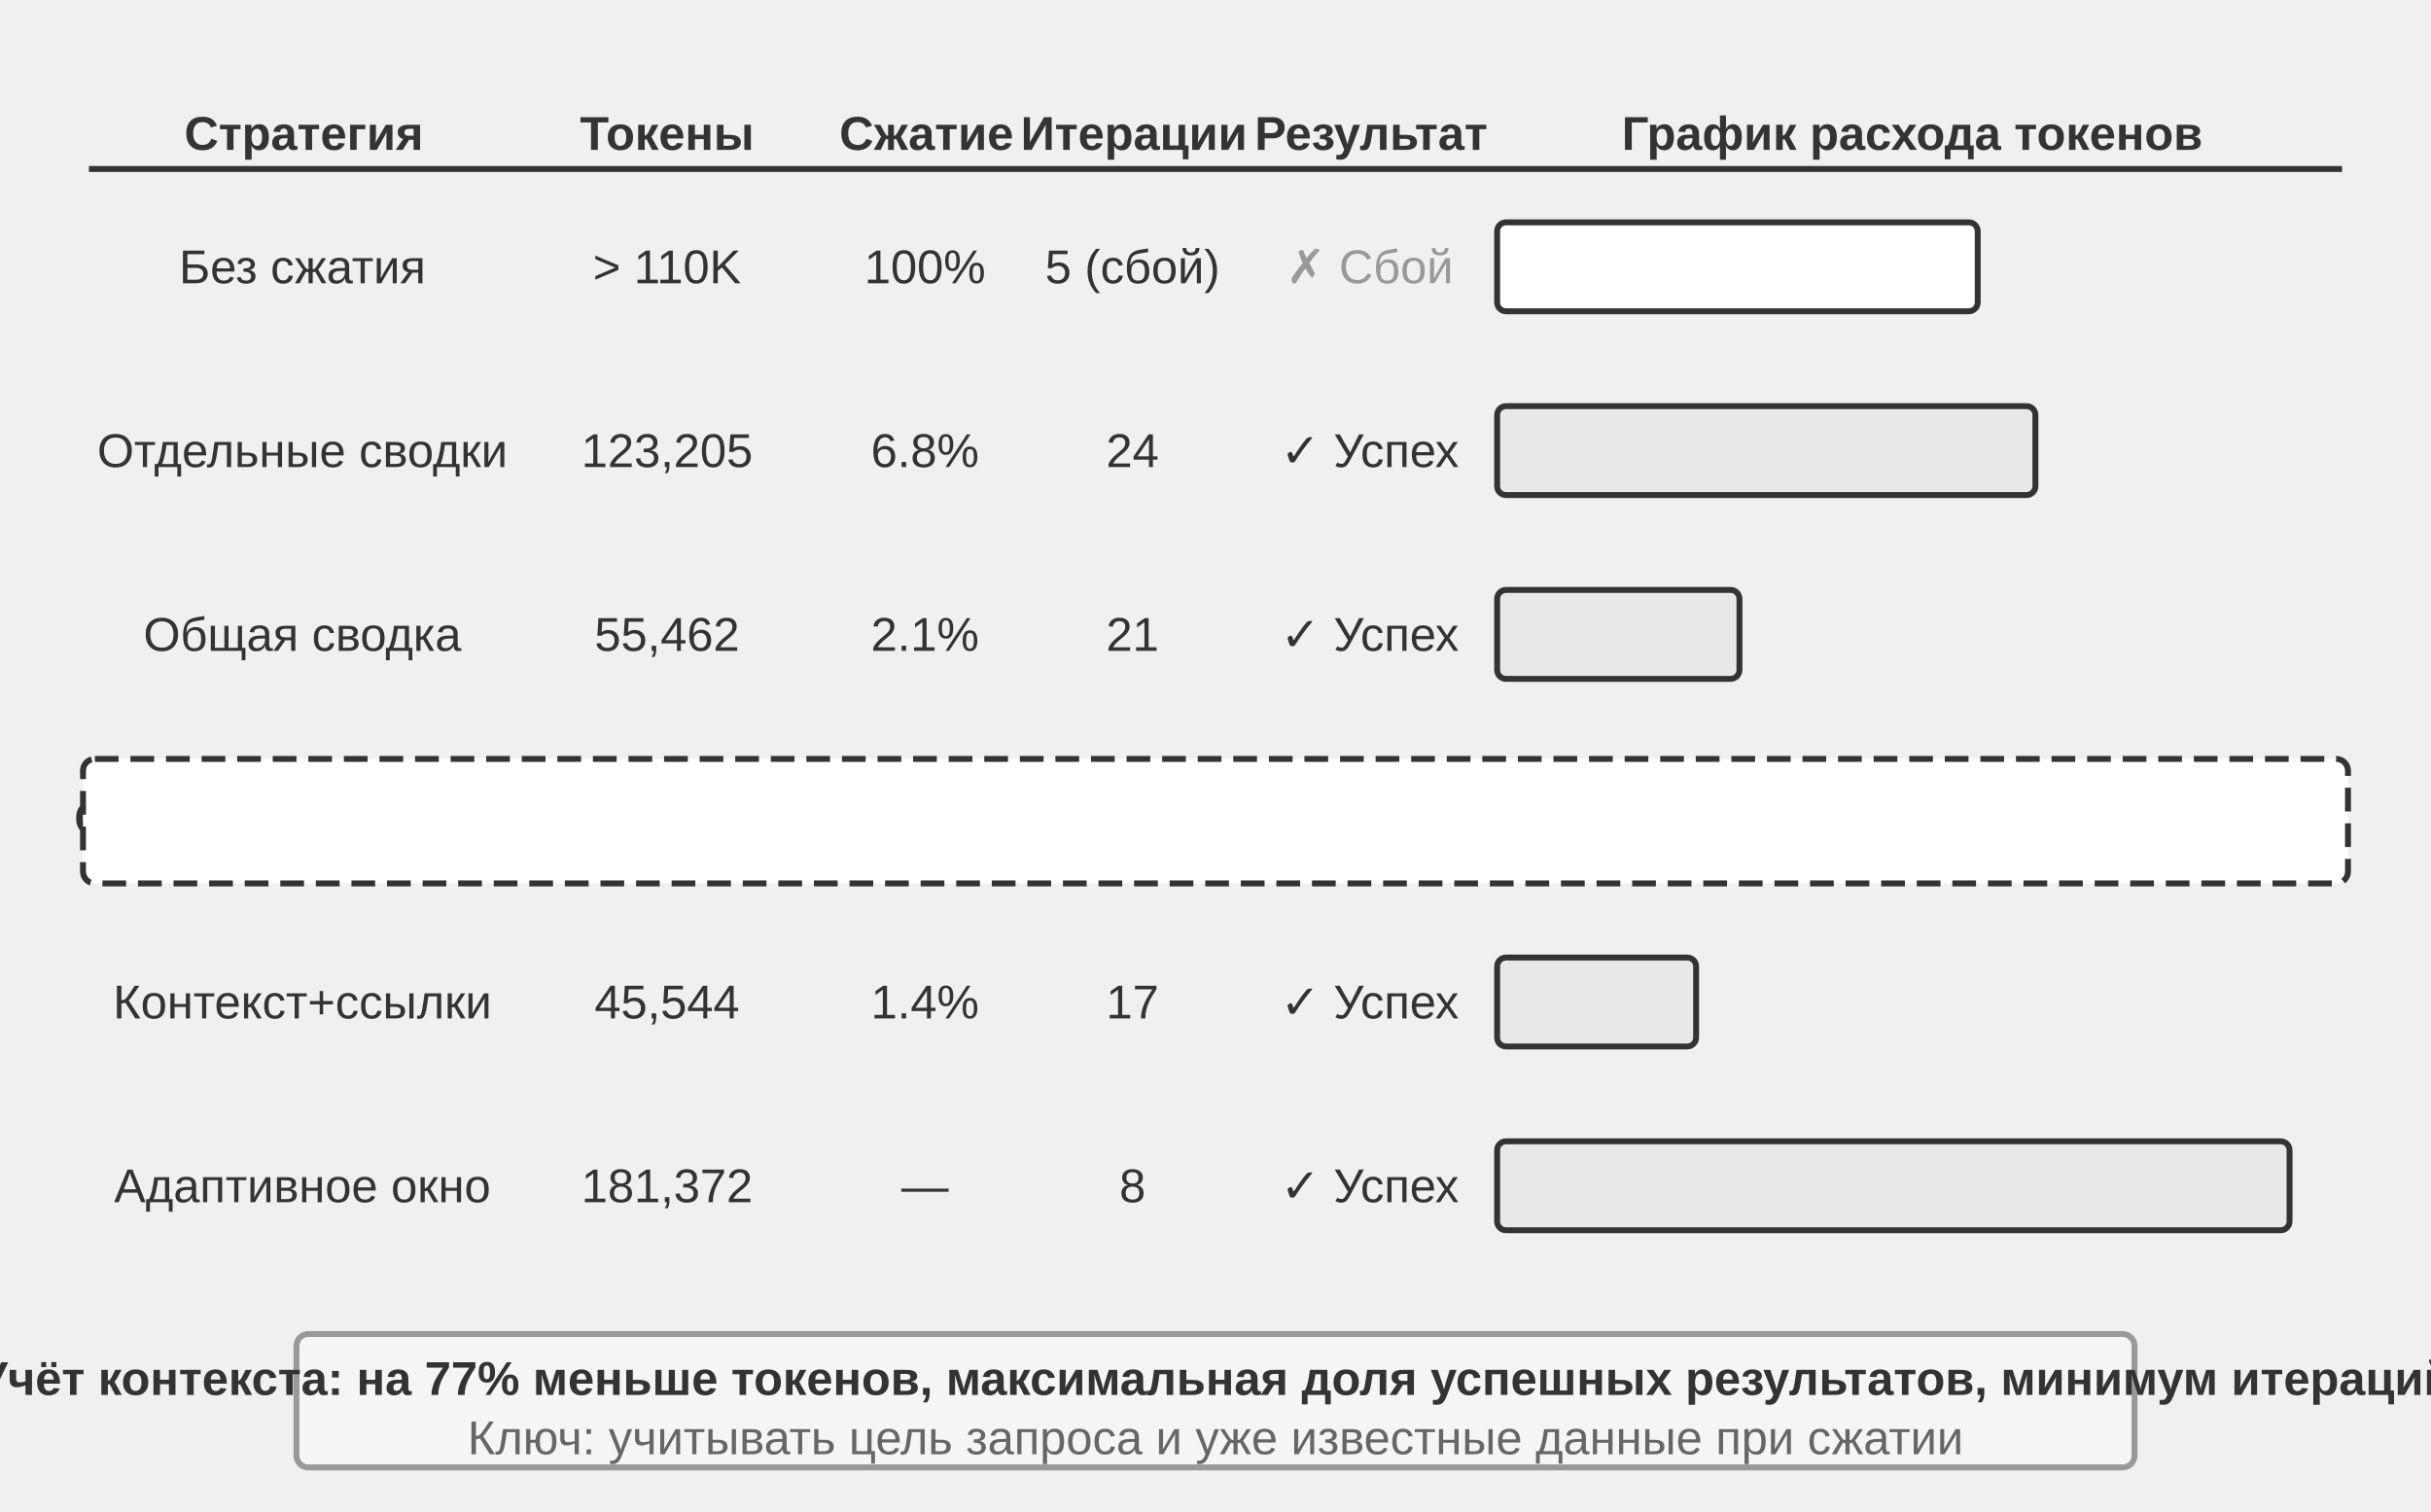
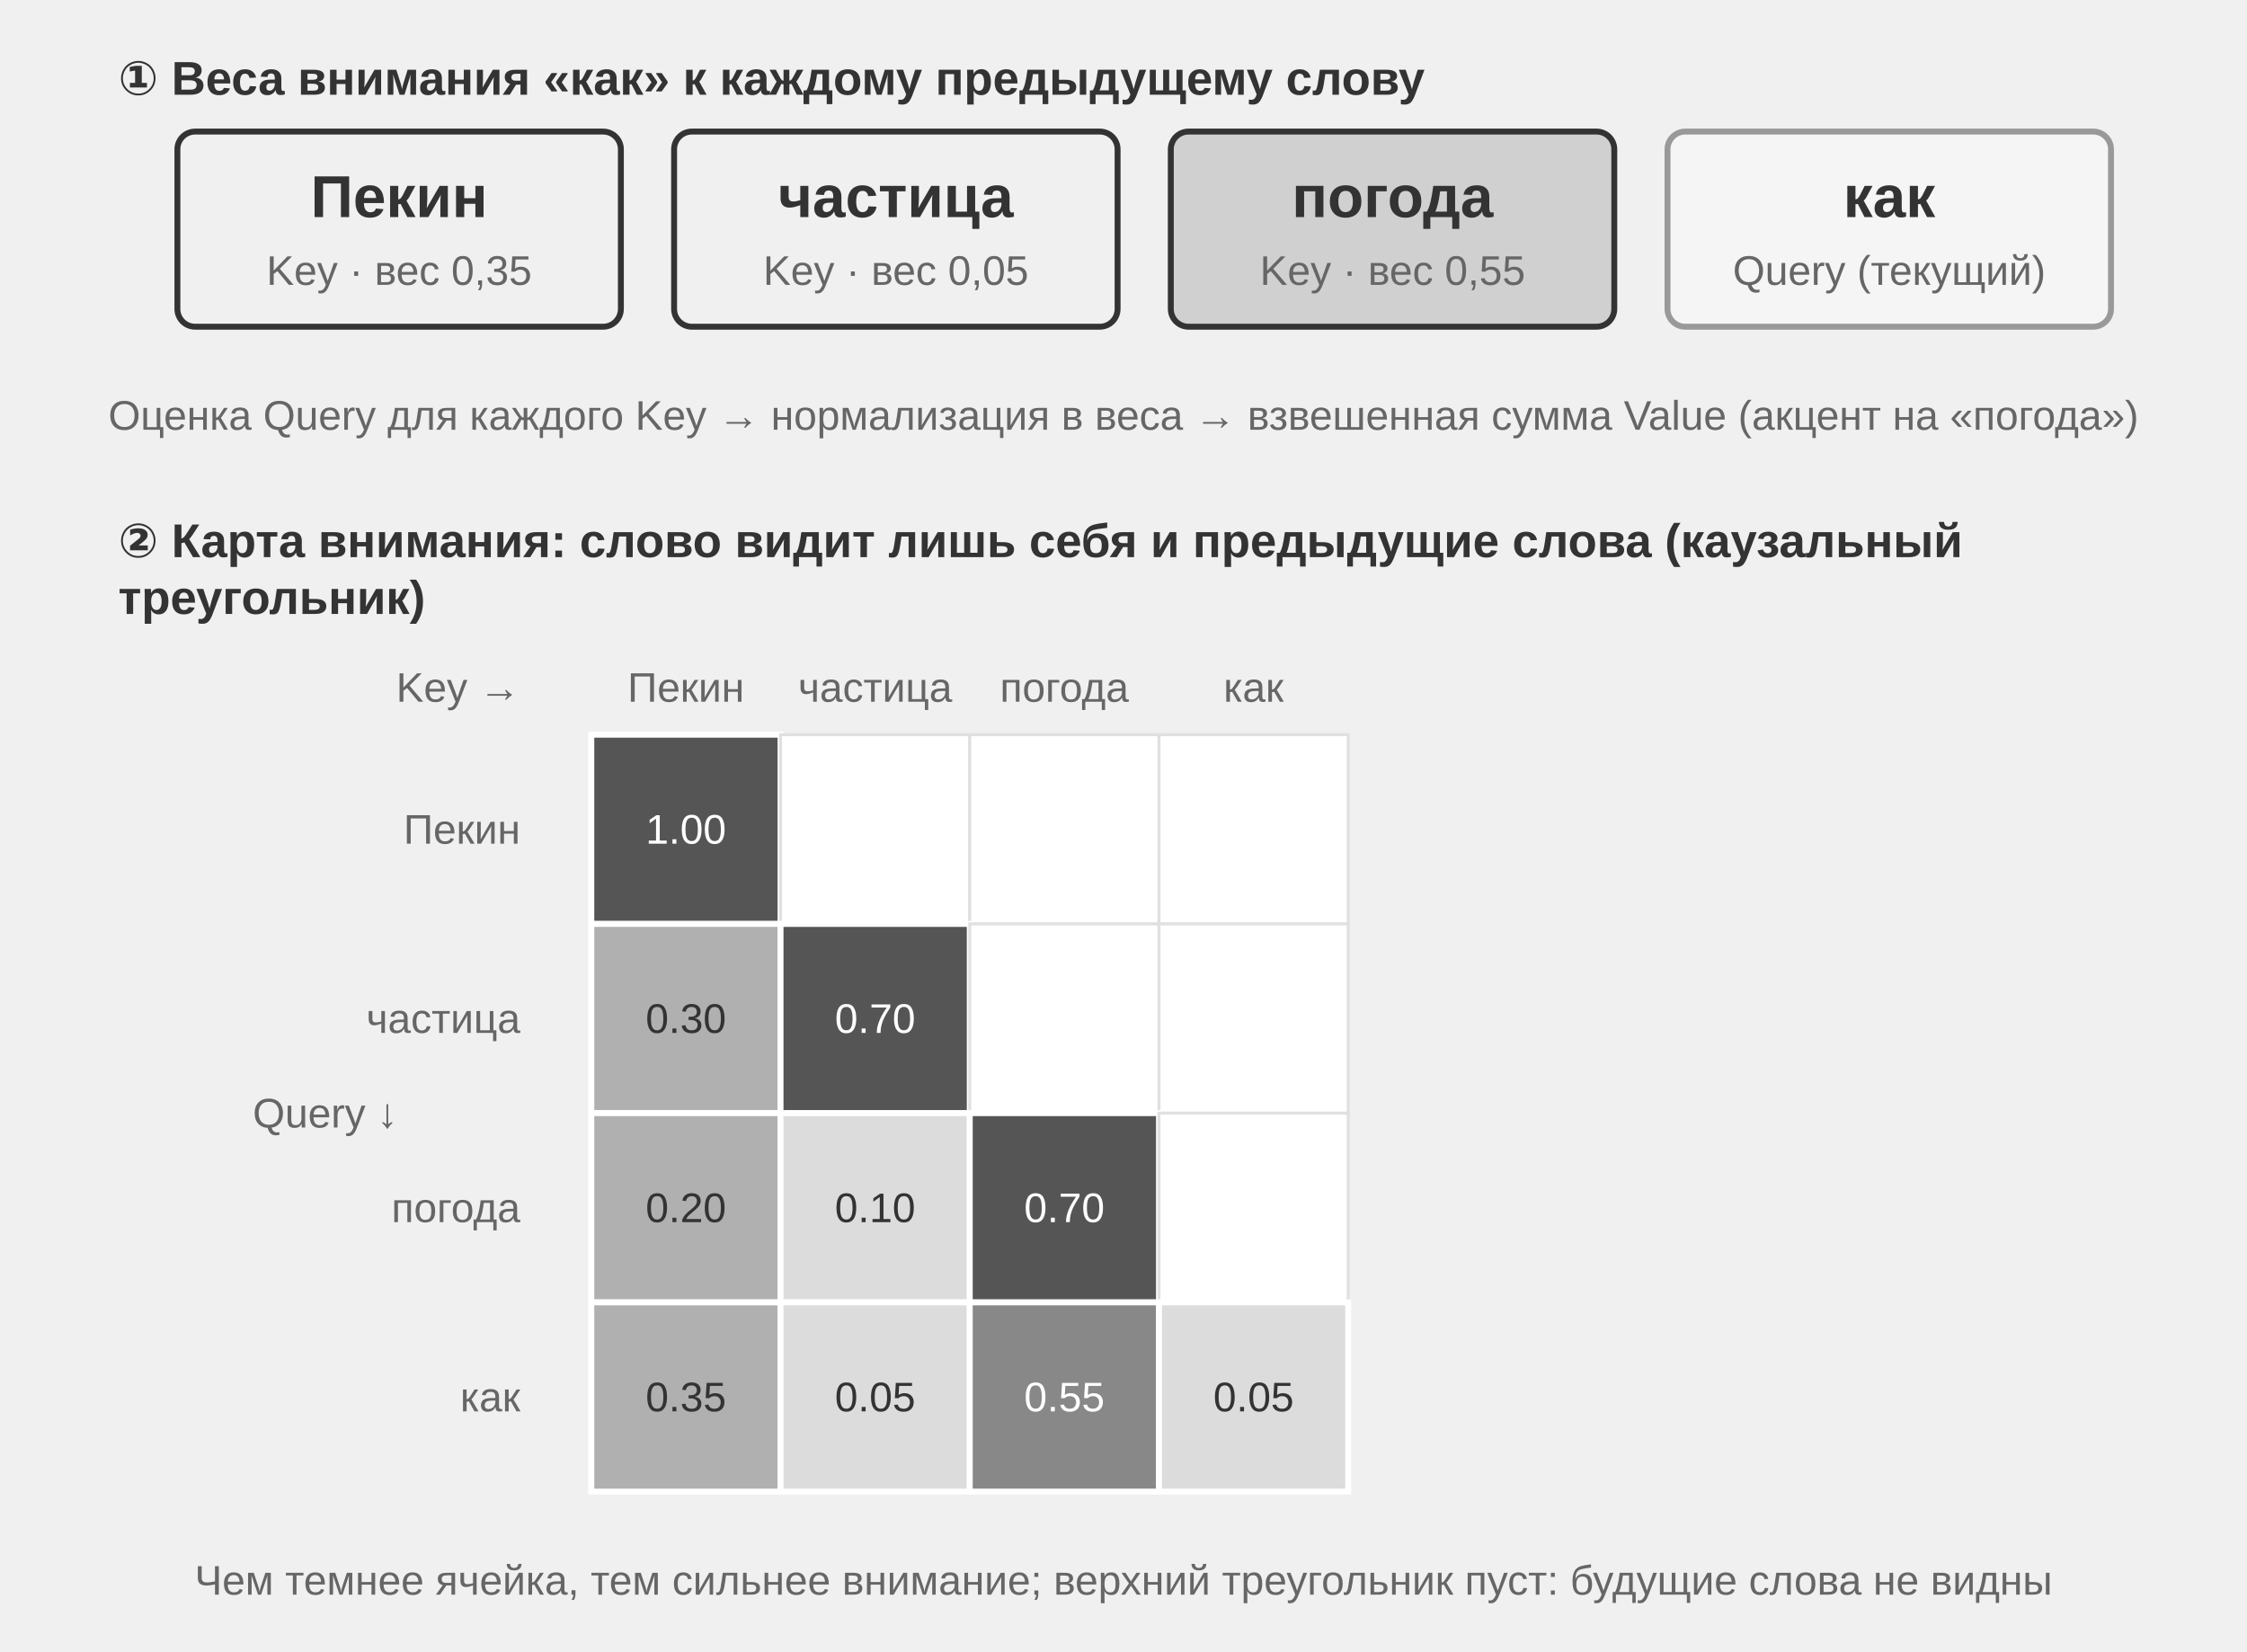
- <svg xmlns="http://www.w3.org/2000/svg" viewBox="0 20 820 510" width="820" height="510" style="background:#ffffff">
+ <svg xmlns="http://www.w3.org/2000/svg" viewBox="0 51.5 760 558.5" width="760" height="558.5" style="background:#ffffff">
  <defs>
    <marker id="ah" markerWidth="12" markerHeight="8" refX="12" refY="4" orient="auto">
      <polygon points="0 0, 12 4, 0 8" fill="#333333" />
    </marker>
    <marker id="ah-light" markerWidth="12" markerHeight="8" refX="12" refY="4" orient="auto">
      <polygon points="0 0, 12 4, 0 8" fill="#999999" />
    </marker>
  </defs>
-   <text x="102.5" y="65" font-family="Arial, 'Helvetica Neue', Helvetica, 'PingFang SC', 'Microsoft YaHei', sans-serif" font-size="16" fill="#333333" text-anchor="middle" dominant-baseline="central" font-weight="bold">Стратегия</text>
-   <text x="225.0" y="65" font-family="Arial, 'Helvetica Neue', Helvetica, 'PingFang SC', 'Microsoft YaHei', sans-serif" font-size="16" fill="#333333" text-anchor="middle" dominant-baseline="central" font-weight="bold">Токены</text>
-   <text x="312.5" y="65" font-family="Arial, 'Helvetica Neue', Helvetica, 'PingFang SC', 'Microsoft YaHei', sans-serif" font-size="16" fill="#333333" text-anchor="middle" dominant-baseline="central" font-weight="bold">Сжатие</text>
-   <text x="382.5" y="65" font-family="Arial, 'Helvetica Neue', Helvetica, 'PingFang SC', 'Microsoft YaHei', sans-serif" font-size="16" fill="#333333" text-anchor="middle" dominant-baseline="central" font-weight="bold">Итерации</text>
-   <text x="462.5" y="65" font-family="Arial, 'Helvetica Neue', Helvetica, 'PingFang SC', 'Microsoft YaHei', sans-serif" font-size="16" fill="#333333" text-anchor="middle" dominant-baseline="central" font-weight="bold">Результат</text>
-   <text x="645.0" y="65" font-family="Arial, 'Helvetica Neue', Helvetica, 'PingFang SC', 'Microsoft YaHei', sans-serif" font-size="16" fill="#333333" text-anchor="middle" dominant-baseline="central" font-weight="bold">График расхода токенов</text>
-   <line x1="30" y1="77" x2="790" y2="77" stroke="#333333" stroke-width="2" />
-   <text x="102" y="110" font-family="Arial, 'Helvetica Neue', Helvetica, 'PingFang SC', 'Microsoft YaHei', sans-serif" font-size="16" fill="#333333" text-anchor="middle" dominant-baseline="central" font-weight="normal">Без сжатия</text>
-   <text x="225" y="110" font-family="Arial, 'Helvetica Neue', Helvetica, 'PingFang SC', 'Microsoft YaHei', sans-serif" font-size="16" fill="#333333" text-anchor="middle" dominant-baseline="central" font-weight="normal">&gt; 110K</text>
-   <text x="312" y="110" font-family="Arial, 'Helvetica Neue', Helvetica, 'PingFang SC', 'Microsoft YaHei', sans-serif" font-size="16" fill="#333333" text-anchor="middle" dominant-baseline="central" font-weight="normal">100%</text>
-   <text x="382" y="110" font-family="Arial, 'Helvetica Neue', Helvetica, 'PingFang SC', 'Microsoft YaHei', sans-serif" font-size="16" fill="#333333" text-anchor="middle" dominant-baseline="central" font-weight="normal">5 (сбой)</text>
-   <text x="462" y="110" font-family="Arial, 'Helvetica Neue', Helvetica, 'PingFang SC', 'Microsoft YaHei', sans-serif" font-size="16" fill="#999999" text-anchor="middle" dominant-baseline="central" font-weight="normal">✗ Сбой</text>
-   <rect x="505" y="95" width="162.105" height="30" rx="3" fill="#ffffff" stroke="#333333" stroke-width="2" />
-   <text x="102" y="172" font-family="Arial, 'Helvetica Neue', Helvetica, 'PingFang SC', 'Microsoft YaHei', sans-serif" font-size="16" fill="#333333" text-anchor="middle" dominant-baseline="central" font-weight="normal">Отдельные сводки</text>
-   <text x="225" y="172" font-family="Arial, 'Helvetica Neue', Helvetica, 'PingFang SC', 'Microsoft YaHei', sans-serif" font-size="16" fill="#333333" text-anchor="middle" dominant-baseline="central" font-weight="normal">123,205</text>
-   <text x="312" y="172" font-family="Arial, 'Helvetica Neue', Helvetica, 'PingFang SC', 'Microsoft YaHei', sans-serif" font-size="16" fill="#333333" text-anchor="middle" dominant-baseline="central" font-weight="normal">6.8%</text>
-   <text x="382" y="172" font-family="Arial, 'Helvetica Neue', Helvetica, 'PingFang SC', 'Microsoft YaHei', sans-serif" font-size="16" fill="#333333" text-anchor="middle" dominant-baseline="central" font-weight="normal">24</text>
-   <text x="462" y="172" font-family="Arial, 'Helvetica Neue', Helvetica, 'PingFang SC', 'Microsoft YaHei', sans-serif" font-size="16" fill="#333333" text-anchor="middle" dominant-baseline="central" font-weight="normal">✓ Успех</text>
-   <rect x="505" y="157" width="181.565" height="30" rx="3" fill="#e8e8e8" stroke="#333333" stroke-width="2" />
-   <text x="102" y="234" font-family="Arial, 'Helvetica Neue', Helvetica, 'PingFang SC', 'Microsoft YaHei', sans-serif" font-size="16" fill="#333333" text-anchor="middle" dominant-baseline="central" font-weight="normal">Общая сводка</text>
-   <text x="225" y="234" font-family="Arial, 'Helvetica Neue', Helvetica, 'PingFang SC', 'Microsoft YaHei', sans-serif" font-size="16" fill="#333333" text-anchor="middle" dominant-baseline="central" font-weight="normal">55,462</text>
-   <text x="312" y="234" font-family="Arial, 'Helvetica Neue', Helvetica, 'PingFang SC', 'Microsoft YaHei', sans-serif" font-size="16" fill="#333333" text-anchor="middle" dominant-baseline="central" font-weight="normal">2.1%</text>
-   <text x="382" y="234" font-family="Arial, 'Helvetica Neue', Helvetica, 'PingFang SC', 'Microsoft YaHei', sans-serif" font-size="16" fill="#333333" text-anchor="middle" dominant-baseline="central" font-weight="normal">21</text>
-   <text x="462" y="234" font-family="Arial, 'Helvetica Neue', Helvetica, 'PingFang SC', 'Microsoft YaHei', sans-serif" font-size="16" fill="#333333" text-anchor="middle" dominant-baseline="central" font-weight="normal">✓ Успех</text>
-   <rect x="505" y="219" width="81.733" height="30" rx="3" fill="#e8e8e8" stroke="#333333" stroke-width="2" />
-   <text x="102" y="296" font-family="Arial, 'Helvetica Neue', Helvetica, 'PingFang SC', 'Microsoft YaHei', sans-serif" font-size="16" fill="#333333" text-anchor="middle" dominant-baseline="central" font-weight="bold">С учётом контекста</text>
-   <text x="225" y="296" font-family="Arial, 'Helvetica Neue', Helvetica, 'PingFang SC', 'Microsoft YaHei', sans-serif" font-size="16" fill="#333333" text-anchor="middle" dominant-baseline="central" font-weight="normal">25,198</text>
-   <text x="312" y="296" font-family="Arial, 'Helvetica Neue', Helvetica, 'PingFang SC', 'Microsoft YaHei', sans-serif" font-size="16" fill="#333333" text-anchor="middle" dominant-baseline="central" font-weight="normal">0.9%</text>
-   <text x="382" y="296" font-family="Arial, 'Helvetica Neue', Helvetica, 'PingFang SC', 'Microsoft YaHei', sans-serif" font-size="16" fill="#333333" text-anchor="middle" dominant-baseline="central" font-weight="normal">15</text>
-   <text x="462" y="296" font-family="Arial, 'Helvetica Neue', Helvetica, 'PingFang SC', 'Microsoft YaHei', sans-serif" font-size="16" fill="#333333" text-anchor="middle" dominant-baseline="central" font-weight="normal">✓ Успех</text>
-   <rect x="505" y="281" width="37.134" height="30" rx="3" fill="#d0d0d0" stroke="#333333" stroke-width="2" />
-   <text x="102" y="358" font-family="Arial, 'Helvetica Neue', Helvetica, 'PingFang SC', 'Microsoft YaHei', sans-serif" font-size="16" fill="#333333" text-anchor="middle" dominant-baseline="central" font-weight="normal">Контекст+ссылки</text>
-   <text x="225" y="358" font-family="Arial, 'Helvetica Neue', Helvetica, 'PingFang SC', 'Microsoft YaHei', sans-serif" font-size="16" fill="#333333" text-anchor="middle" dominant-baseline="central" font-weight="normal">45,544</text>
-   <text x="312" y="358" font-family="Arial, 'Helvetica Neue', Helvetica, 'PingFang SC', 'Microsoft YaHei', sans-serif" font-size="16" fill="#333333" text-anchor="middle" dominant-baseline="central" font-weight="normal">1.4%</text>
-   <text x="382" y="358" font-family="Arial, 'Helvetica Neue', Helvetica, 'PingFang SC', 'Microsoft YaHei', sans-serif" font-size="16" fill="#333333" text-anchor="middle" dominant-baseline="central" font-weight="normal">17</text>
-   <text x="462" y="358" font-family="Arial, 'Helvetica Neue', Helvetica, 'PingFang SC', 'Microsoft YaHei', sans-serif" font-size="16" fill="#333333" text-anchor="middle" dominant-baseline="central" font-weight="normal">✓ Успех</text>
-   <rect x="505" y="343" width="67.117" height="30" rx="3" fill="#e8e8e8" stroke="#333333" stroke-width="2" />
-   <text x="102" y="420" font-family="Arial, 'Helvetica Neue', Helvetica, 'PingFang SC', 'Microsoft YaHei', sans-serif" font-size="16" fill="#333333" text-anchor="middle" dominant-baseline="central" font-weight="normal">Адаптивное окно</text>
-   <text x="225" y="420" font-family="Arial, 'Helvetica Neue', Helvetica, 'PingFang SC', 'Microsoft YaHei', sans-serif" font-size="16" fill="#333333" text-anchor="middle" dominant-baseline="central" font-weight="normal">181,372</text>
-   <text x="312" y="420" font-family="Arial, 'Helvetica Neue', Helvetica, 'PingFang SC', 'Microsoft YaHei', sans-serif" font-size="16" fill="#333333" text-anchor="middle" dominant-baseline="central" font-weight="normal">—</text>
-   <text x="382" y="420" font-family="Arial, 'Helvetica Neue', Helvetica, 'PingFang SC', 'Microsoft YaHei', sans-serif" font-size="16" fill="#333333" text-anchor="middle" dominant-baseline="central" font-weight="normal">8</text>
-   <text x="462" y="420" font-family="Arial, 'Helvetica Neue', Helvetica, 'PingFang SC', 'Microsoft YaHei', sans-serif" font-size="16" fill="#333333" text-anchor="middle" dominant-baseline="central" font-weight="normal">✓ Успех</text>
-   <rect x="505" y="405" width="267.285" height="30" rx="3" fill="#e8e8e8" stroke="#333333" stroke-width="2" />
-   <rect x="28" y="276" width="764" height="42" rx="4" fill="#ffffff" stroke="#333333" stroke-width="2" stroke-dasharray="8,4" />
-   <rect x="100" y="470" width="620" height="45" rx="4" fill="#f5f5f5" stroke="#999999" stroke-width="2" />
-   <text x="410" y="485" font-family="Arial, 'Helvetica Neue', Helvetica, 'PingFang SC', 'Microsoft YaHei', sans-serif" font-size="16" fill="#333333" text-anchor="middle" dominant-baseline="central" font-weight="bold" textLength="608.0" lengthAdjust="spacingAndGlyphs">Учёт контекста: на 77% меньше токенов, максимальная доля успешных результатов, минимум итераций</text>
-   <text x="410" y="505" font-family="Arial, 'Helvetica Neue', Helvetica, 'PingFang SC', 'Microsoft YaHei', sans-serif" font-size="16" fill="#666666" text-anchor="middle" dominant-baseline="central" font-weight="normal">Ключ: учитывать цель запроса и уже известные данные при сжатии</text>
+   <g transform="scale(1 1)">
+     <text x="40" y="78" font-family="Arial, 'Helvetica Neue', Helvetica, 'PingFang SC', 'Microsoft YaHei', sans-serif" font-size="16" fill="#333333" text-anchor="start" dominant-baseline="central" font-weight="bold" transform="translate(40 78) scale(1 1) translate(-40 -78)" style="font-family: Arial, sans-serif;">
+       <tspan x="40" y="78">① Веса внимания «как» к каждому предыдущему слову</tspan>
+     </text>
+     <rect x="60" y="96" width="150" height="66" rx="6" fill="#f0f0f0" stroke="#333333" stroke-width="2" />
+     <text x="135.0" y="118" font-family="Arial, 'Helvetica Neue', Helvetica, 'PingFang SC', 'Microsoft YaHei', sans-serif" font-size="20" fill="#333333" text-anchor="middle" dominant-baseline="central" font-weight="bold" transform="translate(135 118) scale(1 1) translate(-135 -118)" style="font-family: Arial, sans-serif;">
+       <tspan x="135" y="118">Пекин</tspan>
+     </text>
+     <text x="135.0" y="143" font-family="Arial, 'Helvetica Neue', Helvetica, 'PingFang SC', 'Microsoft YaHei', sans-serif" font-size="14" fill="#666666" text-anchor="middle" dominant-baseline="central" font-weight="normal" transform="translate(135 143) scale(1 1) translate(-135 -143)" style="font-family: Arial, sans-serif;">
+       <tspan x="135" y="143">Key · вес 0,35</tspan>
+     </text>
+     <rect x="228" y="96" width="150" height="66" rx="6" fill="#f0f0f0" stroke="#333333" stroke-width="2" />
+     <text x="303.0" y="118" font-family="Arial, 'Helvetica Neue', Helvetica, 'PingFang SC', 'Microsoft YaHei', sans-serif" font-size="20" fill="#333333" text-anchor="middle" dominant-baseline="central" font-weight="bold" transform="translate(303 118) scale(1 1) translate(-303 -118)" style="font-family: Arial, sans-serif;">
+       <tspan x="303" y="118">частица</tspan>
+     </text>
+     <text x="303.0" y="143" font-family="Arial, 'Helvetica Neue', Helvetica, 'PingFang SC', 'Microsoft YaHei', sans-serif" font-size="14" fill="#666666" text-anchor="middle" dominant-baseline="central" font-weight="normal" transform="translate(303 143) scale(1 1) translate(-303 -143)" style="font-family: Arial, sans-serif;">
+       <tspan x="303" y="143">Key · вес 0,05</tspan>
+     </text>
+     <rect x="396" y="96" width="150" height="66" rx="6" fill="#d0d0d0" stroke="#333333" stroke-width="2" />
+     <text x="471.0" y="118" font-family="Arial, 'Helvetica Neue', Helvetica, 'PingFang SC', 'Microsoft YaHei', sans-serif" font-size="20" fill="#333333" text-anchor="middle" dominant-baseline="central" font-weight="bold" transform="translate(471 118) scale(1 1) translate(-471 -118)" style="font-family: Arial, sans-serif;">
+       <tspan x="471" y="118">погода</tspan>
+     </text>
+     <text x="471.0" y="143" font-family="Arial, 'Helvetica Neue', Helvetica, 'PingFang SC', 'Microsoft YaHei', sans-serif" font-size="14" fill="#666666" text-anchor="middle" dominant-baseline="central" font-weight="normal" transform="translate(471 143) scale(1 1) translate(-471 -143)" style="font-family: Arial, sans-serif;">
+       <tspan x="471" y="143">Key · вес 0,55</tspan>
+     </text>
+     <rect x="564" y="96" width="150" height="66" rx="6" fill="#f5f5f5" stroke="#999999" stroke-width="2" />
+     <text x="639.0" y="118" font-family="Arial, 'Helvetica Neue', Helvetica, 'PingFang SC', 'Microsoft YaHei', sans-serif" font-size="20" fill="#333333" text-anchor="middle" dominant-baseline="central" font-weight="bold" transform="translate(639 118) scale(1 1) translate(-639 -118)" style="font-family: Arial, sans-serif;">
+       <tspan x="639" y="118">как</tspan>
+     </text>
+     <text x="639.0" y="143" font-family="Arial, 'Helvetica Neue', Helvetica, 'PingFang SC', 'Microsoft YaHei', sans-serif" font-size="14" fill="#666666" text-anchor="middle" dominant-baseline="central" font-weight="normal" transform="translate(639 143) scale(1 1) translate(-639 -143)" style="font-family: Arial, sans-serif;">
+       <tspan x="639" y="143">Query (текущий)</tspan>
+     </text>
+     <text x="380" y="192" font-family="Arial, 'Helvetica Neue', Helvetica, 'PingFang SC', 'Microsoft YaHei', sans-serif" font-size="14" fill="#666666" text-anchor="middle" dominant-baseline="central" font-weight="normal" transform="translate(380 192) scale(1 1) translate(-380 -192)" style="font-family: Arial, sans-serif;">
+       <tspan x="380" y="192">Оценка Query для каждого Key → нормализация в веса → взвешенная сумма Value (акцент на «погода»)</tspan>
+     </text>
+     <text x="40" y="244" font-family="Arial, 'Helvetica Neue', Helvetica, 'PingFang SC', 'Microsoft YaHei', sans-serif" font-size="16" fill="#333333" text-anchor="start" dominant-baseline="central" font-weight="bold" transform="translate(40 244) scale(1 1) translate(-40 -244)" style="font-family: Arial, sans-serif;">
+       <tspan x="40" y="234.4">② Карта внимания: слово видит лишь себя и предыдущие слова (каузальный </tspan>
+       <tspan x="40" y="253.6">треугольник)</tspan>
+     </text>
+     <text x="176" y="284" font-family="Arial, 'Helvetica Neue', Helvetica, 'PingFang SC', 'Microsoft YaHei', sans-serif" font-size="14" fill="#666666" text-anchor="end" dominant-baseline="central" font-weight="normal" transform="translate(176 284) scale(1 1) translate(-176 -284)" style="font-family: Arial, sans-serif;">
+       <tspan x="176" y="284">Key →</tspan>
+     </text>
+     <text x="232.0" y="284" font-family="Arial, 'Helvetica Neue', Helvetica, 'PingFang SC', 'Microsoft YaHei', sans-serif" font-size="14" fill="#666666" text-anchor="middle" dominant-baseline="central" font-weight="normal" transform="translate(232 284) scale(1 1) translate(-232 -284)" style="font-family: Arial, sans-serif;">
+       <tspan x="232" y="284">Пекин</tspan>
+     </text>
+     <text x="296.0" y="284" font-family="Arial, 'Helvetica Neue', Helvetica, 'PingFang SC', 'Microsoft YaHei', sans-serif" font-size="14" fill="#666666" text-anchor="middle" dominant-baseline="central" font-weight="normal" transform="translate(296 284) scale(1 1) translate(-296 -284)" style="font-family: Arial, sans-serif;">
+       <tspan x="296" y="284">частица</tspan>
+     </text>
+     <text x="360.0" y="284" font-family="Arial, 'Helvetica Neue', Helvetica, 'PingFang SC', 'Microsoft YaHei', sans-serif" font-size="14" fill="#666666" text-anchor="middle" dominant-baseline="central" font-weight="normal" transform="translate(360 284) scale(1 1) translate(-360 -284)" style="font-family: Arial, sans-serif;">
+       <tspan x="360" y="284">погода</tspan>
+     </text>
+     <text x="424.0" y="284" font-family="Arial, 'Helvetica Neue', Helvetica, 'PingFang SC', 'Microsoft YaHei', sans-serif" font-size="14" fill="#666666" text-anchor="middle" dominant-baseline="central" font-weight="normal" transform="translate(424 284) scale(1 1) translate(-424 -284)" style="font-family: Arial, sans-serif;">
+       <tspan x="424" y="284">как</tspan>
+     </text>
+     <text x="110" y="428" font-family="Arial, 'Helvetica Neue', Helvetica, 'PingFang SC', 'Microsoft YaHei', sans-serif" font-size="14" fill="#666666" text-anchor="middle" dominant-baseline="central" font-weight="normal" transform="translate(110 428) scale(1 1) translate(-110 -428)" style="font-family: Arial, sans-serif;">
+       <tspan x="110" y="428">Query ↓</tspan>
+     </text>
+     <text x="176" y="332.0" font-family="Arial, 'Helvetica Neue', Helvetica, 'PingFang SC', 'Microsoft YaHei', sans-serif" font-size="14" fill="#666666" text-anchor="end" dominant-baseline="central" font-weight="normal" transform="translate(176 332) scale(1 1) translate(-176 -332)" style="font-family: Arial, sans-serif;">
+       <tspan x="176" y="332">Пекин</tspan>
+     </text>
+     <rect x="200" y="300" width="64" height="64" fill="#555555" stroke="#ffffff" stroke-width="2" />
+     <text x="232.0" y="332.0" font-family="Arial, 'Helvetica Neue', Helvetica, 'PingFang SC', 'Microsoft YaHei', sans-serif" font-size="14" fill="#ffffff" text-anchor="middle" dominant-baseline="central" transform="translate(232 332) scale(1 1) translate(-232 -332)" style="font-family: Arial, sans-serif;">
+       <tspan x="232" y="332">1.00</tspan>
+     </text>
+     <rect x="264" y="300" width="64" height="64" fill="#ffffff" stroke="#e0e0e0" stroke-width="1" />
+     <rect x="328" y="300" width="64" height="64" fill="#ffffff" stroke="#e0e0e0" stroke-width="1" />
+     <rect x="392" y="300" width="64" height="64" fill="#ffffff" stroke="#e0e0e0" stroke-width="1" />
+     <text x="176" y="396.0" font-family="Arial, 'Helvetica Neue', Helvetica, 'PingFang SC', 'Microsoft YaHei', sans-serif" font-size="14" fill="#666666" text-anchor="end" dominant-baseline="central" font-weight="normal" transform="translate(176 396) scale(1 1) translate(-176 -396)" style="font-family: Arial, sans-serif;">
+       <tspan x="176" y="396">частица</tspan>
+     </text>
+     <rect x="200" y="364" width="64" height="64" fill="#b0b0b0" stroke="#ffffff" stroke-width="2" />
+     <text x="232.0" y="396.0" font-family="Arial, 'Helvetica Neue', Helvetica, 'PingFang SC', 'Microsoft YaHei', sans-serif" font-size="14" fill="#333333" text-anchor="middle" dominant-baseline="central" transform="translate(232 396) scale(1 1) translate(-232 -396)" style="font-family: Arial, sans-serif;">
+       <tspan x="232" y="396">0.30</tspan>
+     </text>
+     <rect x="264" y="364" width="64" height="64" fill="#555555" stroke="#ffffff" stroke-width="2" />
+     <text x="296.0" y="396.0" font-family="Arial, 'Helvetica Neue', Helvetica, 'PingFang SC', 'Microsoft YaHei', sans-serif" font-size="14" fill="#ffffff" text-anchor="middle" dominant-baseline="central" transform="translate(296 396) scale(1 1) translate(-296 -396)" style="font-family: Arial, sans-serif;">
+       <tspan x="296" y="396">0.70</tspan>
+     </text>
+     <rect x="328" y="364" width="64" height="64" fill="#ffffff" stroke="#e0e0e0" stroke-width="1" />
+     <rect x="392" y="364" width="64" height="64" fill="#ffffff" stroke="#e0e0e0" stroke-width="1" />
+     <text x="176" y="460.0" font-family="Arial, 'Helvetica Neue', Helvetica, 'PingFang SC', 'Microsoft YaHei', sans-serif" font-size="14" fill="#666666" text-anchor="end" dominant-baseline="central" font-weight="normal" transform="translate(176 460) scale(1 1) translate(-176 -460)" style="font-family: Arial, sans-serif;">
+       <tspan x="176" y="460">погода</tspan>
+     </text>
+     <rect x="200" y="428" width="64" height="64" fill="#b0b0b0" stroke="#ffffff" stroke-width="2" />
+     <text x="232.0" y="460.0" font-family="Arial, 'Helvetica Neue', Helvetica, 'PingFang SC', 'Microsoft YaHei', sans-serif" font-size="14" fill="#333333" text-anchor="middle" dominant-baseline="central" transform="translate(232 460) scale(1 1) translate(-232 -460)" style="font-family: Arial, sans-serif;">
+       <tspan x="232" y="460">0.20</tspan>
+     </text>
+     <rect x="264" y="428" width="64" height="64" fill="#dcdcdc" stroke="#ffffff" stroke-width="2" />
+     <text x="296.0" y="460.0" font-family="Arial, 'Helvetica Neue', Helvetica, 'PingFang SC', 'Microsoft YaHei', sans-serif" font-size="14" fill="#333333" text-anchor="middle" dominant-baseline="central" transform="translate(296 460) scale(1 1) translate(-296 -460)" style="font-family: Arial, sans-serif;">
+       <tspan x="296" y="460">0.10</tspan>
+     </text>
+     <rect x="328" y="428" width="64" height="64" fill="#555555" stroke="#ffffff" stroke-width="2" />
+     <text x="360.0" y="460.0" font-family="Arial, 'Helvetica Neue', Helvetica, 'PingFang SC', 'Microsoft YaHei', sans-serif" font-size="14" fill="#ffffff" text-anchor="middle" dominant-baseline="central" transform="translate(360 460) scale(1 1) translate(-360 -460)" style="font-family: Arial, sans-serif;">
+       <tspan x="360" y="460">0.70</tspan>
+     </text>
+     <rect x="392" y="428" width="64" height="64" fill="#ffffff" stroke="#e0e0e0" stroke-width="1" />
+     <text x="176" y="524.0" font-family="Arial, 'Helvetica Neue', Helvetica, 'PingFang SC', 'Microsoft YaHei', sans-serif" font-size="14" fill="#666666" text-anchor="end" dominant-baseline="central" font-weight="normal" transform="translate(176 524) scale(1 1) translate(-176 -524)" style="font-family: Arial, sans-serif;">
+       <tspan x="176" y="524">как</tspan>
+     </text>
+     <rect x="200" y="492" width="64" height="64" fill="#b0b0b0" stroke="#ffffff" stroke-width="2" />
+     <text x="232.0" y="524.0" font-family="Arial, 'Helvetica Neue', Helvetica, 'PingFang SC', 'Microsoft YaHei', sans-serif" font-size="14" fill="#333333" text-anchor="middle" dominant-baseline="central" transform="translate(232 524) scale(1 1) translate(-232 -524)" style="font-family: Arial, sans-serif;">
+       <tspan x="232" y="524">0.35</tspan>
+     </text>
+     <rect x="264" y="492" width="64" height="64" fill="#dcdcdc" stroke="#ffffff" stroke-width="2" />
+     <text x="296.0" y="524.0" font-family="Arial, 'Helvetica Neue', Helvetica, 'PingFang SC', 'Microsoft YaHei', sans-serif" font-size="14" fill="#333333" text-anchor="middle" dominant-baseline="central" transform="translate(296 524) scale(1 1) translate(-296 -524)" style="font-family: Arial, sans-serif;">
+       <tspan x="296" y="524">0.05</tspan>
+     </text>
+     <rect x="328" y="492" width="64" height="64" fill="#888888" stroke="#ffffff" stroke-width="2" />
+     <text x="360.0" y="524.0" font-family="Arial, 'Helvetica Neue', Helvetica, 'PingFang SC', 'Microsoft YaHei', sans-serif" font-size="14" fill="#ffffff" text-anchor="middle" dominant-baseline="central" transform="translate(360 524) scale(1 1) translate(-360 -524)" style="font-family: Arial, sans-serif;">
+       <tspan x="360" y="524">0.55</tspan>
+     </text>
+     <rect x="392" y="492" width="64" height="64" fill="#dcdcdc" stroke="#ffffff" stroke-width="2" />
+     <text x="424.0" y="524.0" font-family="Arial, 'Helvetica Neue', Helvetica, 'PingFang SC', 'Microsoft YaHei', sans-serif" font-size="14" fill="#333333" text-anchor="middle" dominant-baseline="central" transform="translate(424 524) scale(1 1) translate(-424 -524)" style="font-family: Arial, sans-serif;">
+       <tspan x="424" y="524">0.05</tspan>
+     </text>
+     <text x="380" y="586" font-family="Arial, 'Helvetica Neue', Helvetica, 'PingFang SC', 'Microsoft YaHei', sans-serif" font-size="14" fill="#666666" text-anchor="middle" dominant-baseline="central" font-weight="normal" transform="translate(380 586) scale(1 1) translate(-380 -586)" style="font-family: Arial, sans-serif;">
+       <tspan x="380" y="586">Чем темнее ячейка, тем сильнее внимание; верхний треугольник пуст: будущие слова не видны</tspan>
+     </text>
+   </g>
</svg>
